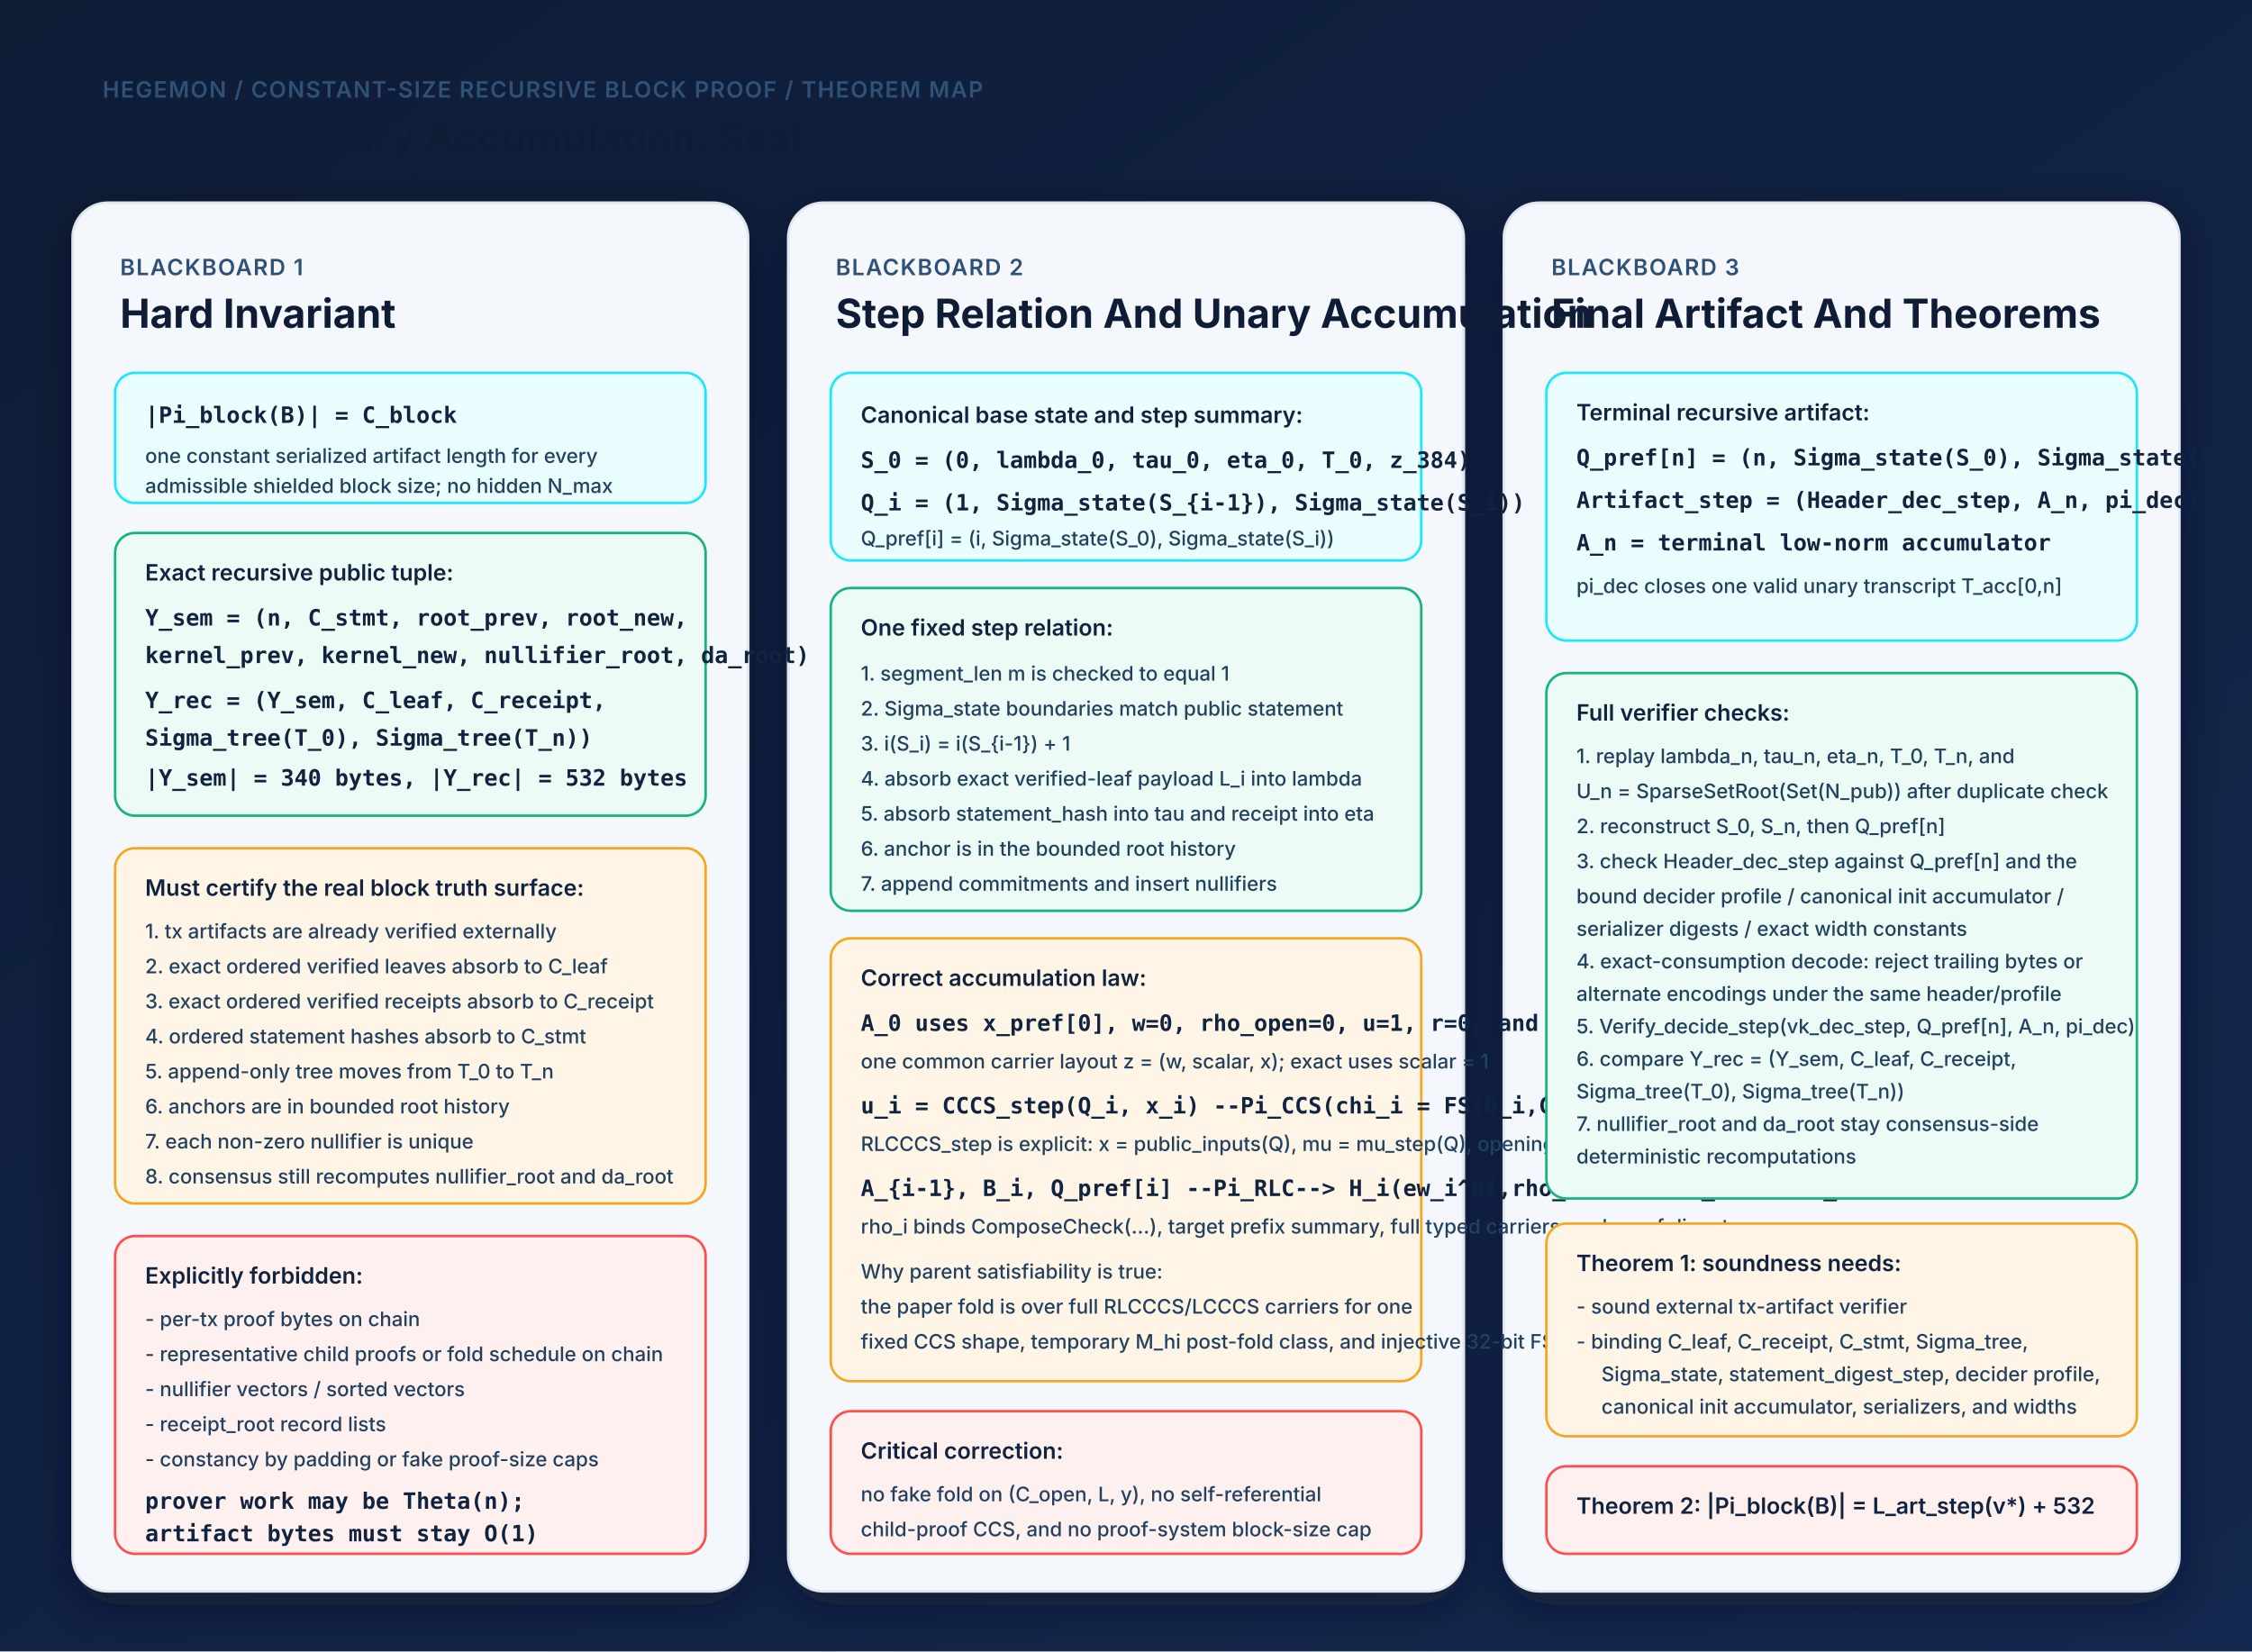
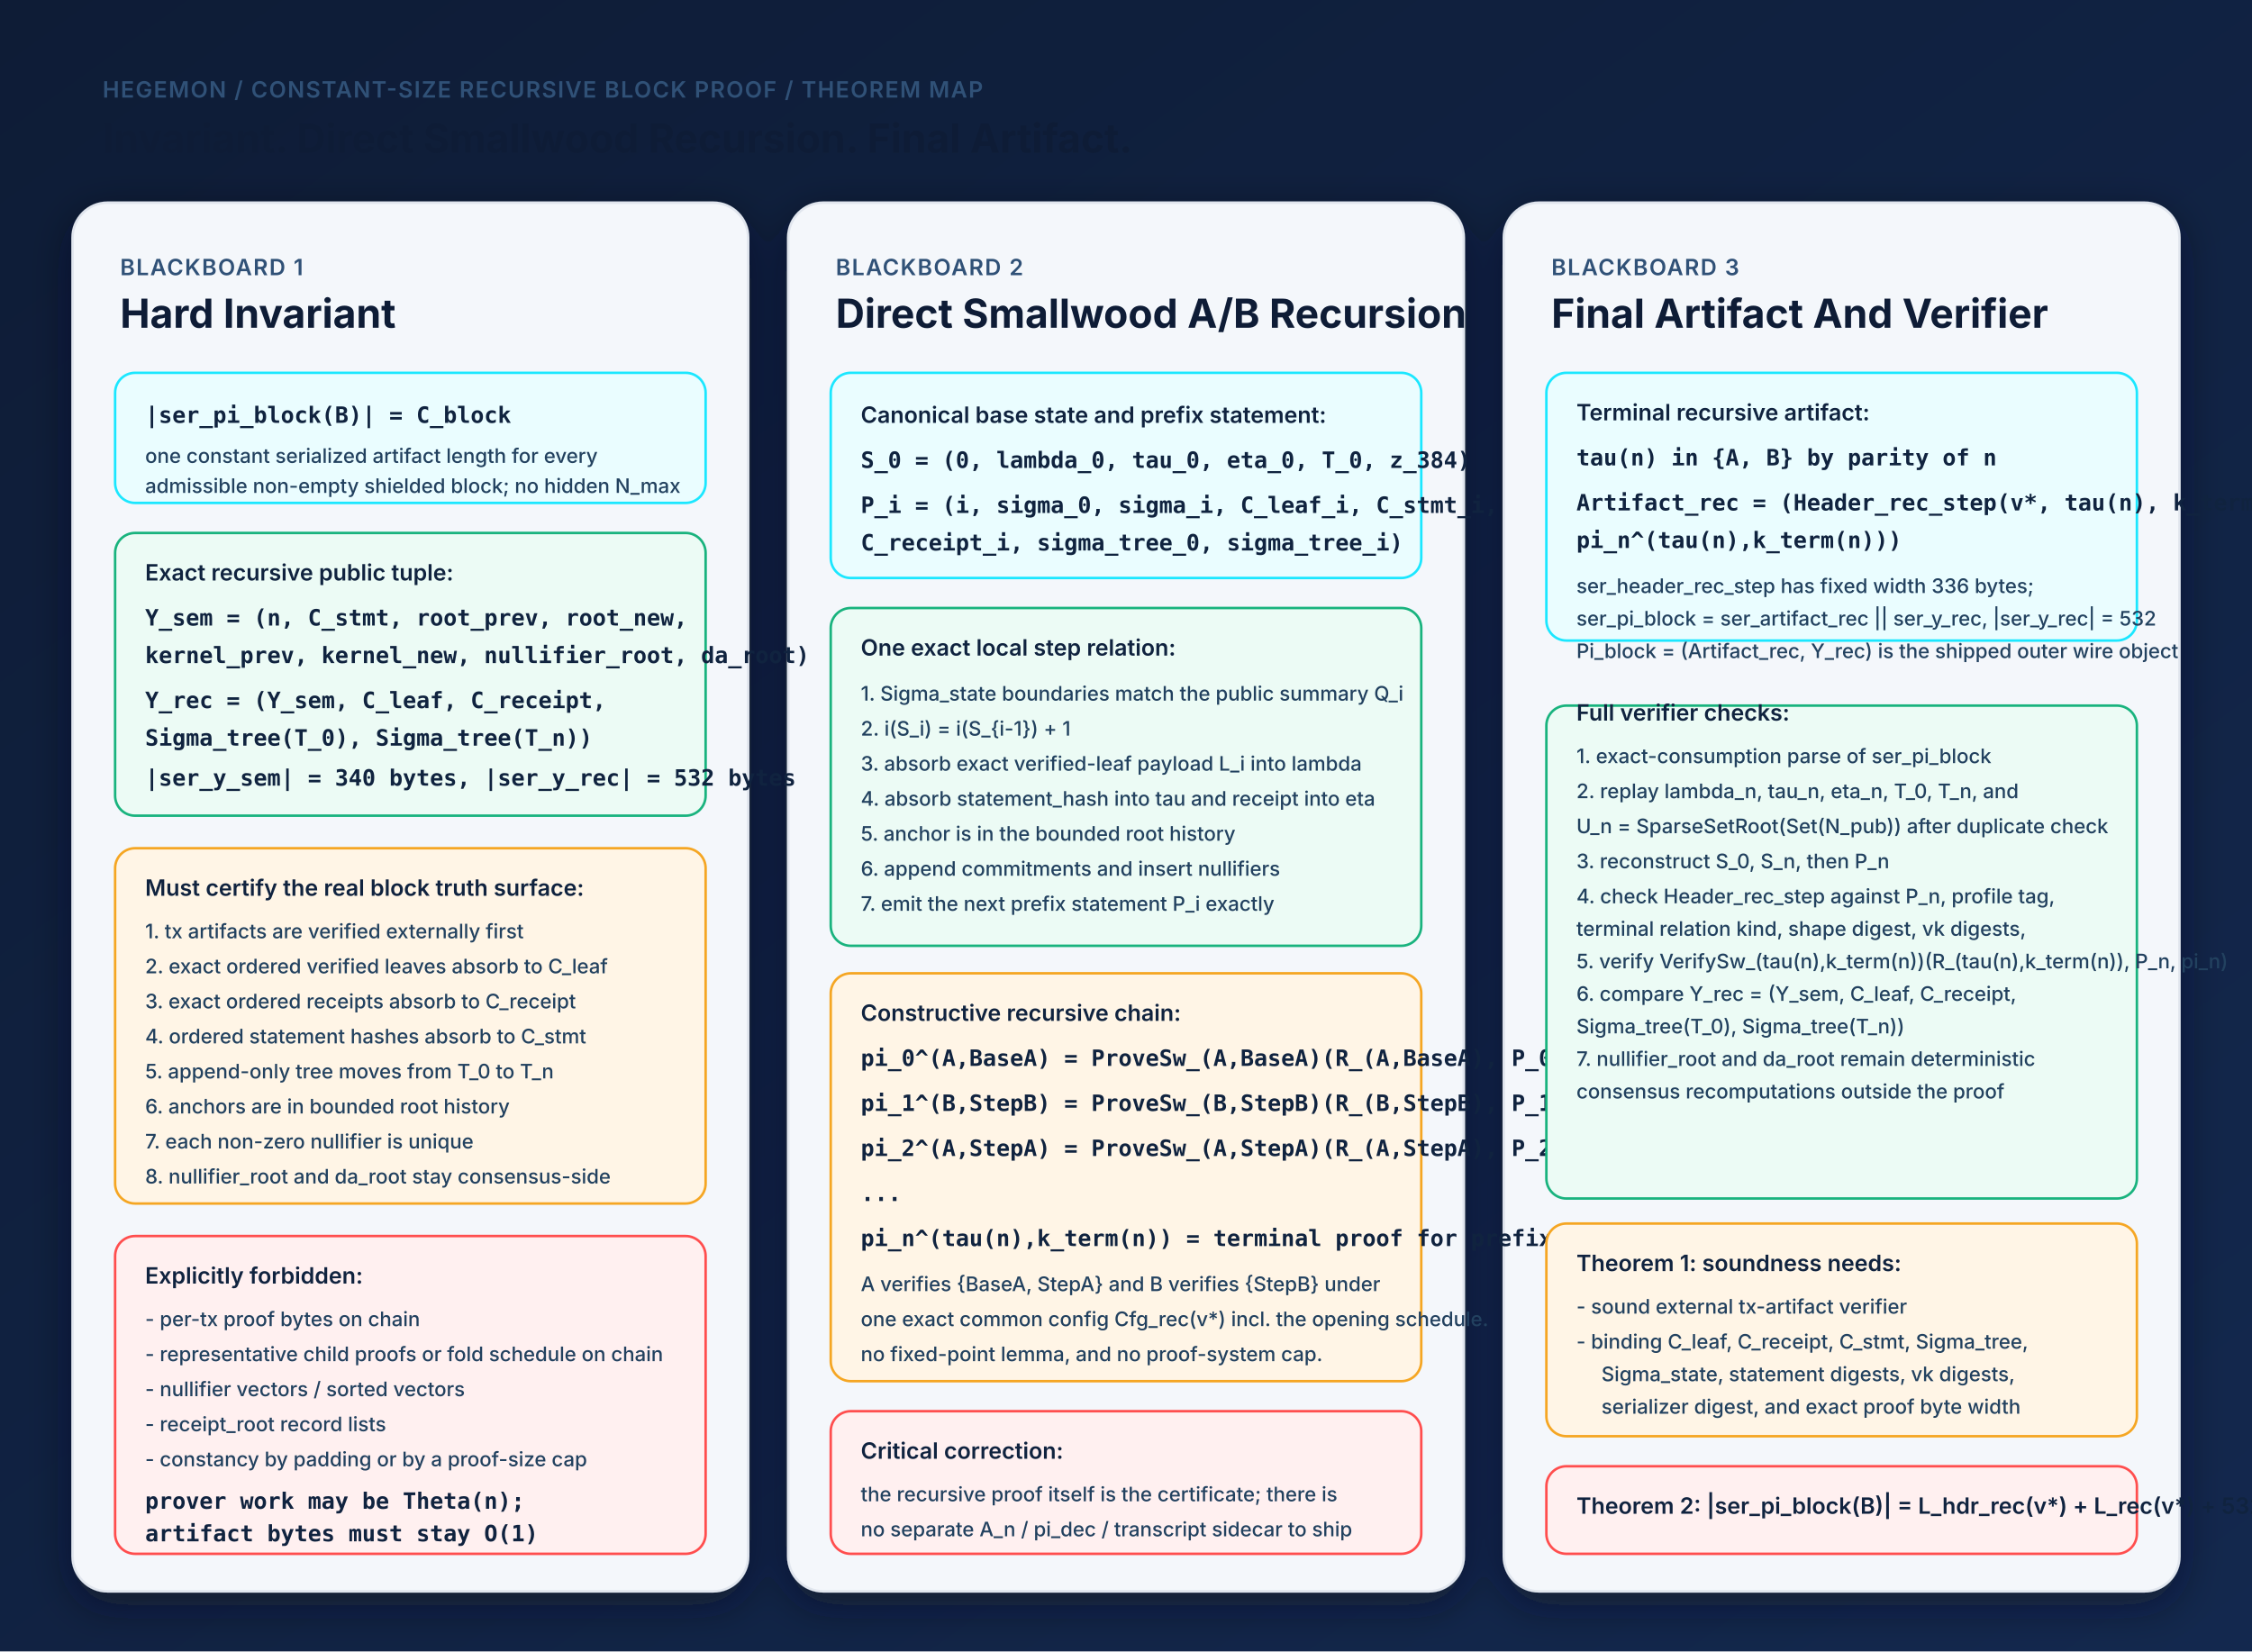
<svg xmlns="http://www.w3.org/2000/svg" width="1800" height="1320" viewBox="0 0 1800 1320" role="img" aria-labelledby="title desc">
  <defs>
    <linearGradient id="bg" x1="0" y1="0" x2="1" y2="1">
      <stop offset="0%" stop-color="#0E1C36" />
      <stop offset="100%" stop-color="#13284E" />
    </linearGradient>
    <filter id="shadow" x="-20%" y="-20%" width="140%" height="140%">
      <feDropShadow dx="0" dy="10" stdDeviation="16" flood-color="#081224" flood-opacity="0.5" />
    </filter>
    <style>
      .board { fill: #F4F7FB; stroke: #E1E6EE; stroke-width: 2; rx: 28; }
      .title { font: 700 32px 'Space Grotesk', Inter, sans-serif; fill: #0E1C36; }
      .subtitle { font: 600 18px 'Space Grotesk', Inter, sans-serif; fill: #305177; letter-spacing: 1px; }
      .body { font: 600 18px 'Space Grotesk', Inter, sans-serif; fill: #10233F; }
      .mono { font: 600 18px 'JetBrains Mono', monospace; fill: #10233F; }
      .small { font: 500 16px 'Space Grotesk', Inter, sans-serif; fill: #22415F; }
      .chip { fill: #EAFDFF; stroke: #1BE7FF; stroke-width: 2; rx: 16; }
      .good { fill: #ECFBF5; stroke: #19B37E; stroke-width: 2; rx: 16; }
      .warn { fill: #FFF5E6; stroke: #F5A623; stroke-width: 2; rx: 16; }
      .bad { fill: #FFF0F0; stroke: #FF4E4E; stroke-width: 2; rx: 16; }
    </style>
  </defs>
  <rect x="0" y="0" width="1800" height="1320" fill="url(#bg)" />
  <text x="82" y="78" class="subtitle" fill="#F4F7FB">HEGEMON / CONSTANT-SIZE RECURSIVE BLOCK PROOF / THEOREM MAP</text>
-   <text x="82" y="122" class="title" fill="#F4F7FB">Invariant. Unary Accumulation. Seal.</text>
+   <text x="82" y="122" class="title" fill="#F4F7FB">Invariant. Direct Smallwood Recursion. Final Artifact.</text>
  <g filter="url(#shadow)">
    <rect x="58" y="162" width="540" height="1110" class="board" />
    <rect x="630" y="162" width="540" height="1110" class="board" />
    <rect x="1202" y="162" width="540" height="1110" class="board" />
  </g>
  <g>
    <text x="96" y="220" class="subtitle">BLACKBOARD 1</text>
    <text x="96" y="262" class="title">Hard Invariant</text>
    <rect x="92" y="298" width="472" height="104" class="chip" />
-     <text x="116" y="338" class="mono">|Pi_block(B)| = C_block</text>
+     <text x="116" y="338" class="mono">|ser_pi_block(B)| = C_block</text>
    <text x="116" y="370" class="small">one constant serialized artifact length for every</text>
-     <text x="116" y="394" class="small">admissible shielded block size; no hidden N_max</text>
+     <text x="116" y="394" class="small">admissible non-empty shielded block; no hidden N_max</text>
    <rect x="92" y="426" width="472" height="226" class="good" />
    <text x="116" y="464" class="body">Exact recursive public tuple:</text>
    <text x="116" y="500" class="mono">Y_sem = (n, C_stmt, root_prev, root_new,</text>
    <text x="116" y="530" class="mono"> kernel_prev, kernel_new, nullifier_root, da_root)</text>
    <text x="116" y="566" class="mono">Y_rec = (Y_sem, C_leaf, C_receipt,</text>
    <text x="116" y="596" class="mono">         Sigma_tree(T_0), Sigma_tree(T_n))</text>
-     <text x="116" y="628" class="mono">|Y_sem| = 340 bytes, |Y_rec| = 532 bytes</text>
+     <text x="116" y="628" class="mono">|ser_y_sem| = 340 bytes, |ser_y_rec| = 532 bytes</text>
    <rect x="92" y="678" width="472" height="284" class="warn" />
    <text x="116" y="716" class="body">Must certify the real block truth surface:</text>
-     <text x="116" y="750" class="small">1. tx artifacts are already verified externally</text>
+     <text x="116" y="750" class="small">1. tx artifacts are verified externally first</text>
    <text x="116" y="778" class="small">2. exact ordered verified leaves absorb to C_leaf</text>
-     <text x="116" y="806" class="small">3. exact ordered verified receipts absorb to C_receipt</text>
+     <text x="116" y="806" class="small">3. exact ordered receipts absorb to C_receipt</text>
    <text x="116" y="834" class="small">4. ordered statement hashes absorb to C_stmt</text>
    <text x="116" y="862" class="small">5. append-only tree moves from T_0 to T_n</text>
    <text x="116" y="890" class="small">6. anchors are in bounded root history</text>
    <text x="116" y="918" class="small">7. each non-zero nullifier is unique</text>
-     <text x="116" y="946" class="small">8. consensus still recomputes nullifier_root and da_root</text>
+     <text x="116" y="946" class="small">8. nullifier_root and da_root stay consensus-side</text>
    <rect x="92" y="988" width="472" height="254" class="bad" />
    <text x="116" y="1026" class="body">Explicitly forbidden:</text>
    <text x="116" y="1060" class="small">- per-tx proof bytes on chain</text>
    <text x="116" y="1088" class="small">- representative child proofs or fold schedule on chain</text>
    <text x="116" y="1116" class="small">- nullifier vectors / sorted vectors</text>
    <text x="116" y="1144" class="small">- receipt_root record lists</text>
-     <text x="116" y="1172" class="small">- constancy by padding or fake proof-size caps</text>
+     <text x="116" y="1172" class="small">- constancy by padding or by a proof-size cap</text>
    <text x="116" y="1206" class="mono">prover work may be Theta(n);</text>
    <text x="116" y="1232" class="mono">artifact bytes must stay O(1)</text>
  </g>
  <g>
    <text x="668" y="220" class="subtitle">BLACKBOARD 2</text>
-     <text x="668" y="262" class="title">Step Relation And Unary Accumulation</text>
-     <rect x="664" y="298" width="472" height="150" class="chip" />
-     <text x="688" y="338" class="body">Canonical base state and step summary:</text>
+     <text x="668" y="262" class="title">Direct Smallwood A/B Recursion</text>
+     <rect x="664" y="298" width="472" height="164" class="chip" />
+     <text x="688" y="338" class="body">Canonical base state and prefix statement:</text>
    <text x="688" y="374" class="mono">S_0 = (0, lambda_0, tau_0, eta_0, T_0, z_384)</text>
-     <text x="688" y="408" class="mono">Q_i = (1, Sigma_state(S_{i-1}), Sigma_state(S_i))</text>
-     <text x="688" y="436" class="small">Q_pref[i] = (i, Sigma_state(S_0), Sigma_state(S_i))</text>
-     <rect x="664" y="470" width="472" height="258" class="good" />
-     <text x="688" y="508" class="body">One fixed step relation:</text>
-     <text x="688" y="544" class="small">1. segment_len m is checked to equal 1</text>
-     <text x="688" y="572" class="small">2. Sigma_state boundaries match public statement</text>
-     <text x="688" y="600" class="small">3. i(S_i) = i(S_{i-1}) + 1</text>
-     <text x="688" y="628" class="small">4. absorb exact verified-leaf payload L_i into lambda</text>
-     <text x="688" y="656" class="small">5. absorb statement_hash into tau and receipt into eta</text>
-     <text x="688" y="684" class="small">6. anchor is in the bounded root history</text>
-     <text x="688" y="712" class="small">7. append commitments and insert nullifiers</text>
-     <rect x="664" y="750" width="472" height="354" class="warn" />
-     <text x="688" y="788" class="body">Correct accumulation law:</text>
-     <text x="688" y="824" class="mono">A_0 uses x_pref[0], w=0, rho_open=0, u=1, r=0, and derived v_j values</text>
-     <text x="688" y="854" class="small">one common carrier layout z = (w, scalar, x); exact uses scalar = 1</text>
-     <text x="688" y="890" class="mono">u_i = CCCS_step(Q_i, x_i) --Pi_CCS(chi_i = FS(Q_i,C_i))--&gt; B_i = U_i^lin</text>
-     <text x="688" y="920" class="small">RLCCCS_step is explicit: x = public_inputs(Q), mu = mu_step(Q), openings are private witness data</text>
-     <text x="688" y="956" class="mono">A_{i-1}, B_i, Q_pref[i] --Pi_RLC--&gt; H_i(ew_i^hi,rho_i^hi) --Pi_DEC--&gt; A_i</text>
-     <text x="688" y="986" class="small">rho_i binds ComposeCheck(...), target prefix summary, full typed carriers, and proof digest</text>
-     <text x="688" y="1022" class="small">Why parent satisfiability is true:</text>
-     <text x="688" y="1050" class="small">the paper fold is over full RLCCCS/LCCCS carriers for one</text>
-     <text x="688" y="1078" class="small">fixed CCS shape, temporary M_hi post-fold class, and injective 32-bit FS encoding</text>
+     <text x="688" y="410" class="mono">P_i = (i, sigma_0, sigma_i, C_leaf_i, C_stmt_i,</text>
+     <text x="688" y="440" class="mono">       C_receipt_i, sigma_tree_0, sigma_tree_i)</text>
+     <rect x="664" y="486" width="472" height="270" class="good" />
+     <text x="688" y="524" class="body">One exact local step relation:</text>
+     <text x="688" y="560" class="small">1. Sigma_state boundaries match the public summary Q_i</text>
+     <text x="688" y="588" class="small">2. i(S_i) = i(S_{i-1}) + 1</text>
+     <text x="688" y="616" class="small">3. absorb exact verified-leaf payload L_i into lambda</text>
+     <text x="688" y="644" class="small">4. absorb statement_hash into tau and receipt into eta</text>
+     <text x="688" y="672" class="small">5. anchor is in the bounded root history</text>
+     <text x="688" y="700" class="small">6. append commitments and insert nullifiers</text>
+     <text x="688" y="728" class="small">7. emit the next prefix statement P_i exactly</text>
+     <rect x="664" y="778" width="472" height="326" class="warn" />
+     <text x="688" y="816" class="body">Constructive recursive chain:</text>
+     <text x="688" y="852" class="mono">pi_0^(A,BaseA) = ProveSw_(A,BaseA)(R_(A,BaseA), P_0; W_base)</text>
+     <text x="688" y="888" class="mono">pi_1^(B,StepB) = ProveSw_(B,StepB)(R_(B,StepB), P_1; verify pi_0 + one step)</text>
+     <text x="688" y="924" class="mono">pi_2^(A,StepA) = ProveSw_(A,StepA)(R_(A,StepA), P_2; verify pi_1 + one step)</text>
+     <text x="688" y="960" class="mono">...</text>
+     <text x="688" y="996" class="mono">pi_n^(tau(n),k_term(n)) = terminal proof for prefix P_n</text>
+     <text x="688" y="1032" class="small">A verifies {BaseA, StepA} and B verifies {StepB} under</text>
+     <text x="688" y="1060" class="small">one exact common config Cfg_rec(v*) incl. the opening schedule.</text>
+     <text x="688" y="1088" class="small">no fixed-point lemma, and no proof-system cap.</text>
    <rect x="664" y="1128" width="472" height="114" class="bad" />
    <text x="688" y="1166" class="body">Critical correction:</text>
-     <text x="688" y="1200" class="small">no fake fold on (C_open, L, y), no self-referential</text>
-     <text x="688" y="1228" class="small">child-proof CCS, and no proof-system block-size cap</text>
+     <text x="688" y="1200" class="small">the recursive proof itself is the certificate; there is</text>
+     <text x="688" y="1228" class="small">no separate A_n / pi_dec / transcript sidecar to ship</text>
  </g>
  <g>
    <text x="1240" y="220" class="subtitle">BLACKBOARD 3</text>
-     <text x="1240" y="262" class="title">Final Artifact And Theorems</text>
+     <text x="1240" y="262" class="title">Final Artifact And Verifier</text>
    <rect x="1236" y="298" width="472" height="214" class="chip" />
    <text x="1260" y="336" class="body">Terminal recursive artifact:</text>
-     <text x="1260" y="372" class="mono">Q_pref[n] = (n, Sigma_state(S_0), Sigma_state(S_n))</text>
-     <text x="1260" y="406" class="mono">Artifact_step = (Header_dec_step, A_n, pi_dec)</text>
-     <text x="1260" y="440" class="mono">A_n = terminal low-norm accumulator</text>
-     <text x="1260" y="474" class="small">pi_dec closes one valid unary transcript T_acc[0,n]</text>
-     <rect x="1236" y="538" width="472" height="420" class="good" />
+     <text x="1260" y="372" class="mono">tau(n) in {A, B} by parity of n</text>
+     <text x="1260" y="408" class="mono">Artifact_rec = (Header_rec_step(v*, tau(n), k_term(n), P_n),</text>
+     <text x="1260" y="438" class="mono">                pi_n^(tau(n),k_term(n)))</text>
+     <text x="1260" y="474" class="small">ser_header_rec_step has fixed width 336 bytes;</text>
+     <text x="1260" y="500" class="small">ser_pi_block = ser_artifact_rec || ser_y_rec, |ser_y_rec| = 532</text>
+     <text x="1260" y="526" class="small">Pi_block = (Artifact_rec, Y_rec) is the shipped outer wire object</text>
+     <rect x="1236" y="564" width="472" height="394" class="good" />
    <text x="1260" y="576" class="body">Full verifier checks:</text>
-     <text x="1260" y="610" class="small">1. replay lambda_n, tau_n, eta_n, T_0, T_n, and</text>
-     <text x="1260" y="638" class="small">   U_n = SparseSetRoot(Set(N_pub)) after duplicate check</text>
-     <text x="1260" y="666" class="small">2. reconstruct S_0, S_n, then Q_pref[n]</text>
-     <text x="1260" y="694" class="small">3. check Header_dec_step against Q_pref[n] and the</text>
-     <text x="1260" y="722" class="small">   bound decider profile / canonical init accumulator /</text>
-     <text x="1260" y="748" class="small">   serializer digests / exact width constants</text>
-     <text x="1260" y="774" class="small">4. exact-consumption decode: reject trailing bytes or</text>
-     <text x="1260" y="800" class="small">   alternate encodings under the same header/profile</text>
-     <text x="1260" y="826" class="small">5. Verify_decide_step(vk_dec_step, Q_pref[n], A_n, pi_dec)</text>
-     <text x="1260" y="852" class="small">6. compare Y_rec = (Y_sem, C_leaf, C_receipt,</text>
-     <text x="1260" y="878" class="small">   Sigma_tree(T_0), Sigma_tree(T_n))</text>
-     <text x="1260" y="904" class="small">7. nullifier_root and da_root stay consensus-side</text>
-     <text x="1260" y="930" class="small">   deterministic recomputations</text>
+     <text x="1260" y="610" class="small">1. exact-consumption parse of ser_pi_block</text>
+     <text x="1260" y="638" class="small">2. replay lambda_n, tau_n, eta_n, T_0, T_n, and</text>
+     <text x="1260" y="666" class="small">   U_n = SparseSetRoot(Set(N_pub)) after duplicate check</text>
+     <text x="1260" y="694" class="small">3. reconstruct S_0, S_n, then P_n</text>
+     <text x="1260" y="722" class="small">4. check Header_rec_step against P_n, profile tag,</text>
+     <text x="1260" y="748" class="small">   terminal relation kind, shape digest, vk digests,</text>
+     <text x="1260" y="774" class="small">5. verify VerifySw_(tau(n),k_term(n))(R_(tau(n),k_term(n)), P_n, pi_n)</text>
+     <text x="1260" y="800" class="small">6. compare Y_rec = (Y_sem, C_leaf, C_receipt,</text>
+     <text x="1260" y="826" class="small">   Sigma_tree(T_0), Sigma_tree(T_n))</text>
+     <text x="1260" y="852" class="small">7. nullifier_root and da_root remain deterministic</text>
+     <text x="1260" y="878" class="small">   consensus recomputations outside the proof</text>
    <rect x="1236" y="978" width="472" height="170" class="warn" />
    <text x="1260" y="1016" class="body">Theorem 1: soundness needs:</text>
    <text x="1260" y="1050" class="small">- sound external tx-artifact verifier</text>
    <text x="1260" y="1078" class="small">- binding C_leaf, C_receipt, C_stmt, Sigma_tree,</text>
-     <text x="1280" y="1104" class="small">Sigma_state, statement_digest_step, decider profile,</text>
-     <text x="1280" y="1130" class="small">canonical init accumulator, serializers, and widths</text>
+     <text x="1280" y="1104" class="small">Sigma_state, statement digests, vk digests,</text>
+     <text x="1280" y="1130" class="small">serializer digest, and exact proof byte width</text>
    <rect x="1236" y="1172" width="472" height="70" class="bad" />
-     <text x="1260" y="1210" class="body">Theorem 2: |Pi_block(B)| = L_art_step(v*) + 532</text>
+     <text x="1260" y="1210" class="body">Theorem 2: |ser_pi_block(B)| = L_hdr_rec(v*) + L_rec(v*) + 532</text>
  </g>
</svg>
